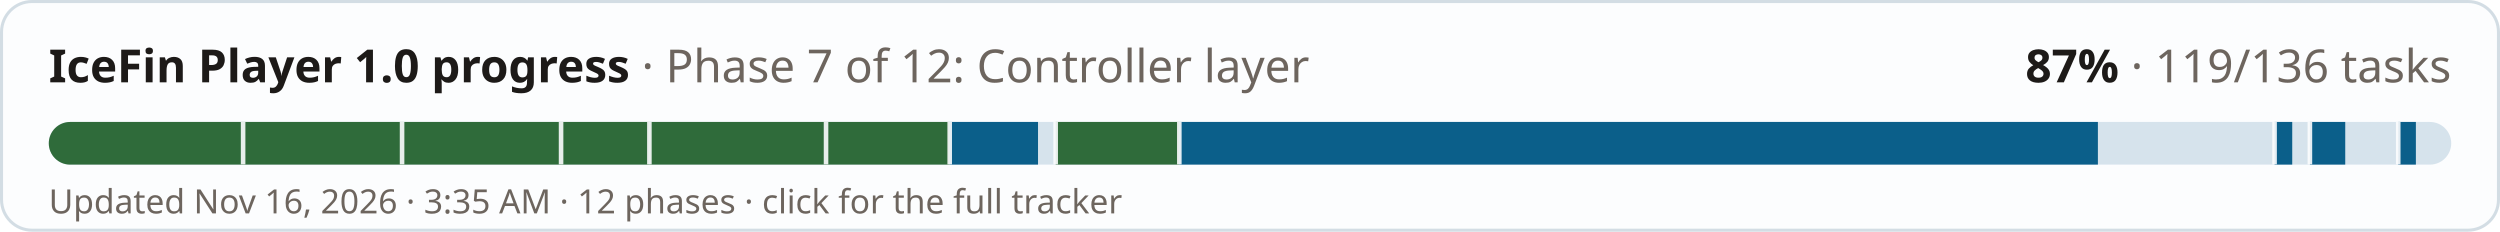
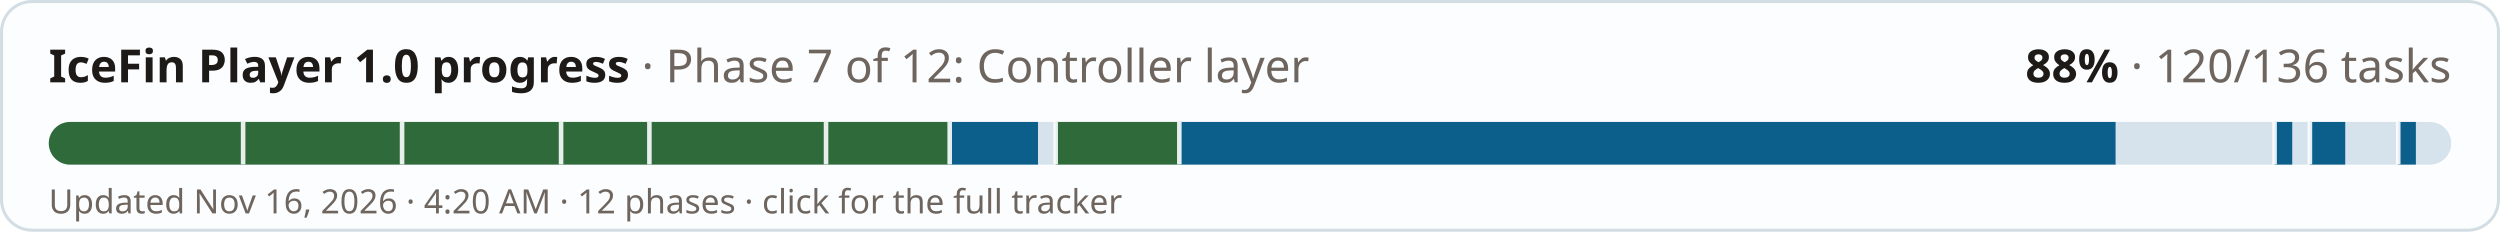
- <svg xmlns="http://www.w3.org/2000/svg" width="820" height="76" viewBox="0 0 820 76" role="img" aria-label="IceFin Player 1.0 progress: 87% (119 of 136 tasks)">
+ <svg xmlns="http://www.w3.org/2000/svg" width="820" height="76" viewBox="0 0 820 76" role="img" aria-label="IceFin Player 1.0 progress: 88% (120 of 136 tasks)">
  <style>
  .bg{fill:#fcfdfe;stroke:#d3dde4} .fg{fill:#1d1a18} .mu{fill:#6d655e} .track{fill:#d6e3ec} .done{fill:#0b5f8a} .full{fill:#2f6b3a} .tick{fill:#fcfdfe;opacity:.9}
  @media (prefers-color-scheme: dark){ .bg{fill:#1a2127;stroke:#2e3a43} .fg{fill:#f1ebe2} .mu{fill:#a99f94} .track{fill:#24384a} .done{fill:#6cb6e4} .full{fill:#6fbf7c} .tick{fill:#1a2127} }
  text{font-family:-apple-system,"Segoe UI",system-ui,"Noto Sans","DejaVu Sans",sans-serif}
</style>
  <rect class="bg" x="0.5" y="0.5" width="819" height="75" rx="10" />
  <text class="fg" x="16" y="27" font-size="15" font-weight="700">IceFin Player 1.0 progress <tspan class="mu" font-weight="400">· Phase 7 of 12: Controller layer</tspan>
  </text>
-   <text class="fg" x="804" y="27" font-size="15" font-weight="700" text-anchor="end">87% <tspan class="mu" font-weight="400">· 119/136 tasks</tspan>
+   <text class="fg" x="804" y="27" font-size="15" font-weight="700" text-anchor="end">88% <tspan class="mu" font-weight="400">· 120/136 tasks</tspan>
  </text>
  <rect class="track" x="16" y="40" width="788" height="14" rx="7" />
  <clipPath id="c">
    <rect x="16" y="40" width="788" height="14" rx="7" />
  </clipPath>
  <g clip-path="url(#c)">
    <rect class="full" x="16" y="40" width="63.74" height="14" />
    <rect class="full" x="79.74" y="40" width="52.15" height="14" />
    <rect class="full" x="131.88" y="40" width="52.15" height="14" />
    <rect class="full" x="184.03" y="40" width="28.97" height="14" />
    <rect class="full" x="213" y="40" width="57.94" height="14" />
    <rect class="full" x="270.94" y="40" width="40.56" height="14" />
    <rect class="done" x="311.5" y="40" width="28.97" height="14" />
    <rect class="full" x="346.26" y="40" width="40.56" height="14" />
-     <rect class="done" x="386.82" y="40" width="301.29" height="14" />
+     <rect class="done" x="386.82" y="40" width="307.09" height="14" />
    <rect class="done" x="746.06" y="40" width="5.79" height="14" />
    <rect class="done" x="757.65" y="40" width="11.59" height="14" />
    <rect class="done" x="786.62" y="40" width="5.79" height="14" />
    <rect class="tick" x="78.99" y="40" width="1.5" height="14" />
    <rect class="tick" x="131.13" y="40" width="1.5" height="14" />
    <rect class="tick" x="183.28" y="40" width="1.5" height="14" />
    <rect class="tick" x="212.25" y="40" width="1.5" height="14" />
    <rect class="tick" x="270.19" y="40" width="1.5" height="14" />
    <rect class="tick" x="310.75" y="40" width="1.5" height="14" />
    <rect class="tick" x="345.51" y="40" width="1.5" height="14" />
    <rect class="tick" x="386.07" y="40" width="1.5" height="14" />
    <rect class="tick" x="745.31" y="40" width="1.5" height="14" />
    <rect class="tick" x="756.9" y="40" width="1.5" height="14" />
    <rect class="tick" x="785.87" y="40" width="1.5" height="14" />
  </g>
-   <text class="mu" x="16" y="70" font-size="11">Updated Nov 16, 2026 · 3:35 AM · 12 phases · click for the full tracker</text>
+   <text class="mu" x="16" y="70" font-size="11">Updated Nov 16, 2026 · 4:20 AM · 12 phases · click for the full tracker</text>
</svg>
